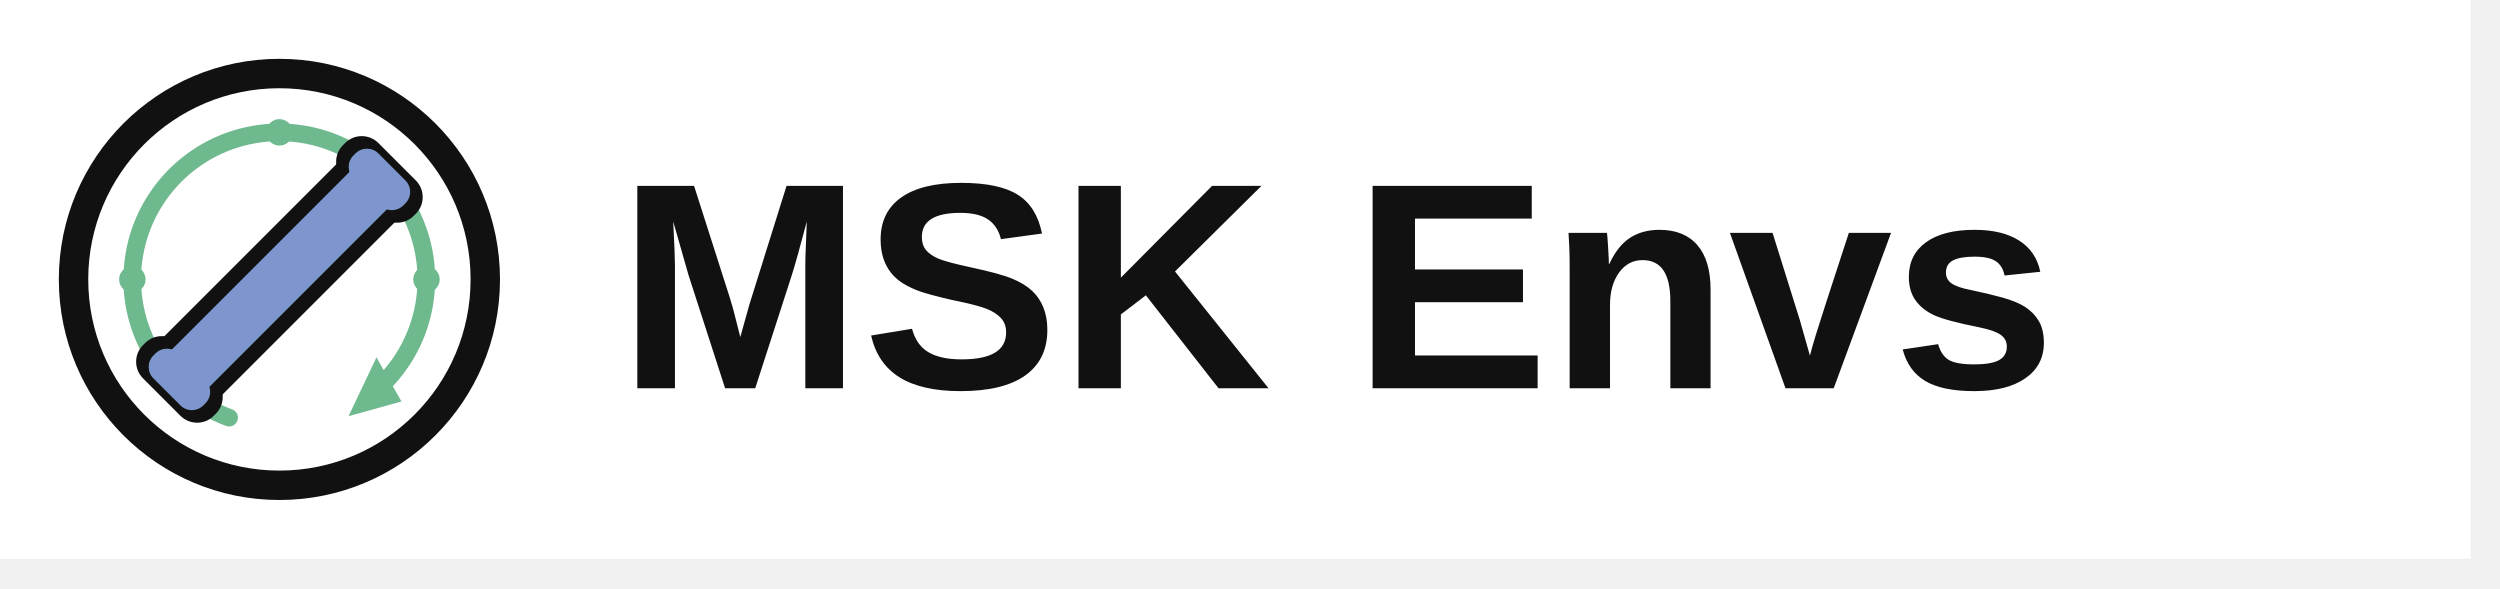
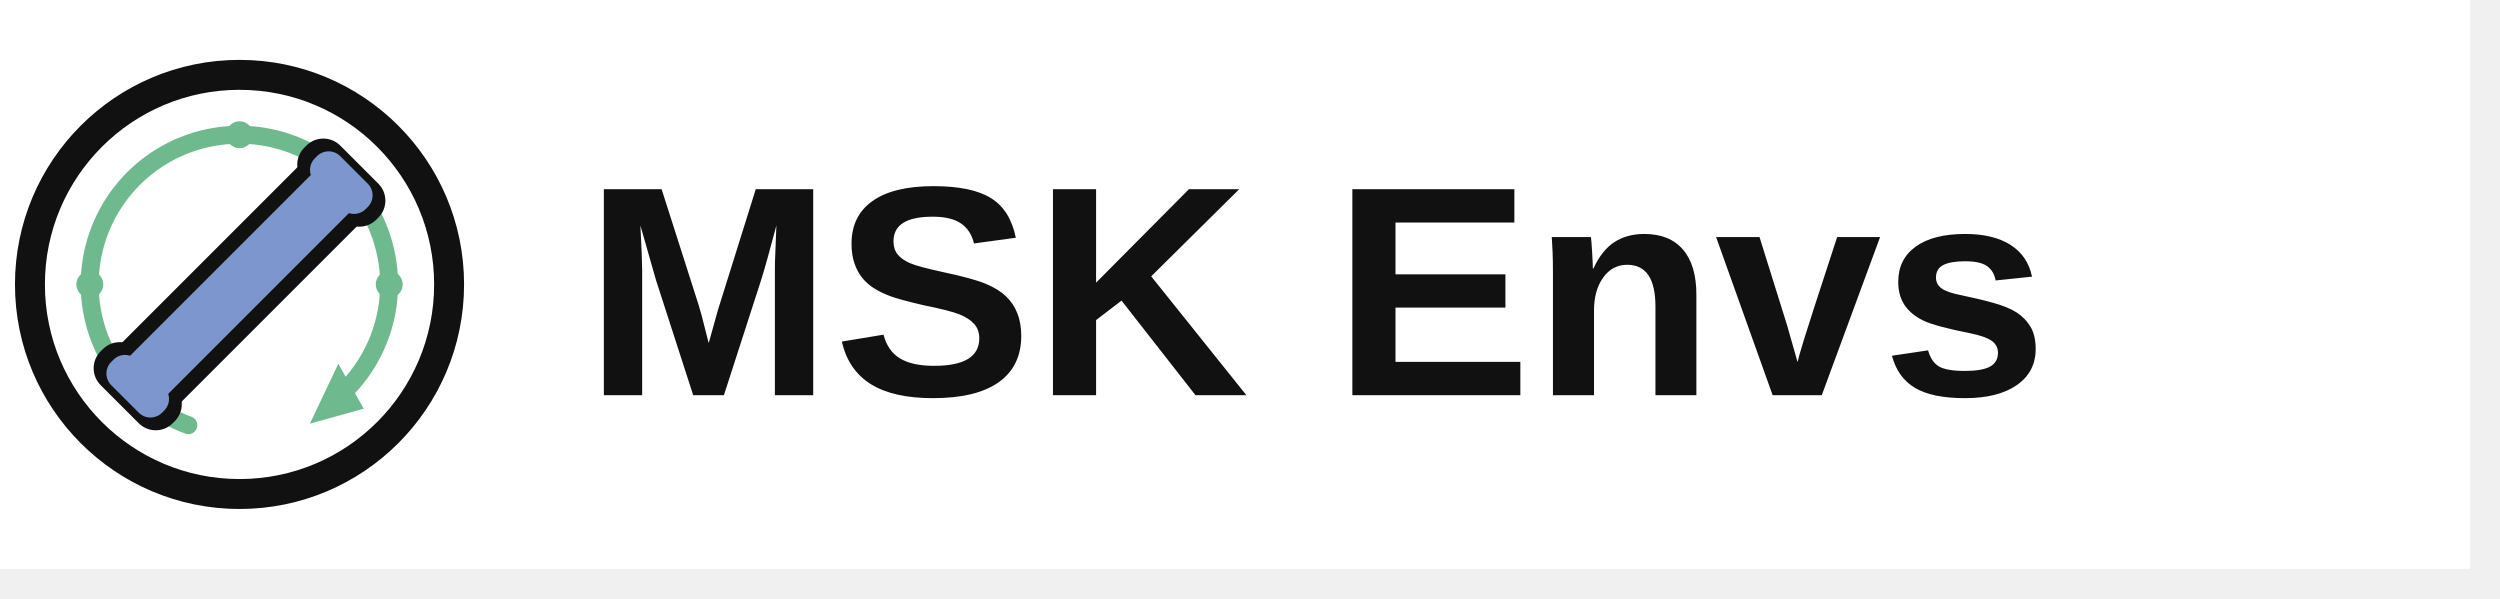
- <svg xmlns="http://www.w3.org/2000/svg" width="100%" viewBox="0 0 850 200" role="img">
+ <svg xmlns="http://www.w3.org/2000/svg" width="100%" viewBox="15 0 835 200" role="img">
  <rect x="0" y="0" width="840" height="190" fill="#FFFFFF" />
  <circle cx="95" cy="95" r="70" fill="none" stroke="#111111" stroke-width="10" />
  <path d="M 77.9 142 A 50 50 0 1 1 127.1 133.3" fill="none" stroke="#6FB98F" stroke-width="6" stroke-linecap="round" />
  <path d="M 118.5 141.5 L 136.5 136.5 L 128.0 121.5 Z" fill="#6FB98F" />
  <circle cx="45" cy="95" r="4.5" fill="#6FB98F" />
  <circle cx="95" cy="45" r="4.5" fill="#6FB98F" />
  <circle cx="145" cy="95" r="4.5" fill="#6FB98F" />
  <line x1="61" y1="129" x2="129" y2="61" stroke="#111111" stroke-width="28" />
  <rect x="-17" y="-8.5" width="34" height="17" rx="8" fill="#111111" transform="translate(61 129) rotate(45)" />
  <rect x="-17" y="-8.5" width="34" height="17" rx="8" fill="#111111" transform="translate(129 61) rotate(45)" />
  <line x1="61" y1="129" x2="129" y2="61" stroke="#7D97CE" stroke-width="18" />
  <rect x="-12" y="-6" width="24" height="12" rx="5.5" fill="#7D97CE" transform="translate(61 129) rotate(45)" />
  <rect x="-12" y="-6" width="24" height="12" rx="5.5" fill="#7D97CE" transform="translate(129 61) rotate(45)" />
  <text x="210" y="132" font-family="Arial, Helvetica, sans-serif" font-size="100" font-weight="700" fill="#111111">
        MSK Envs
    </text>
</svg>
